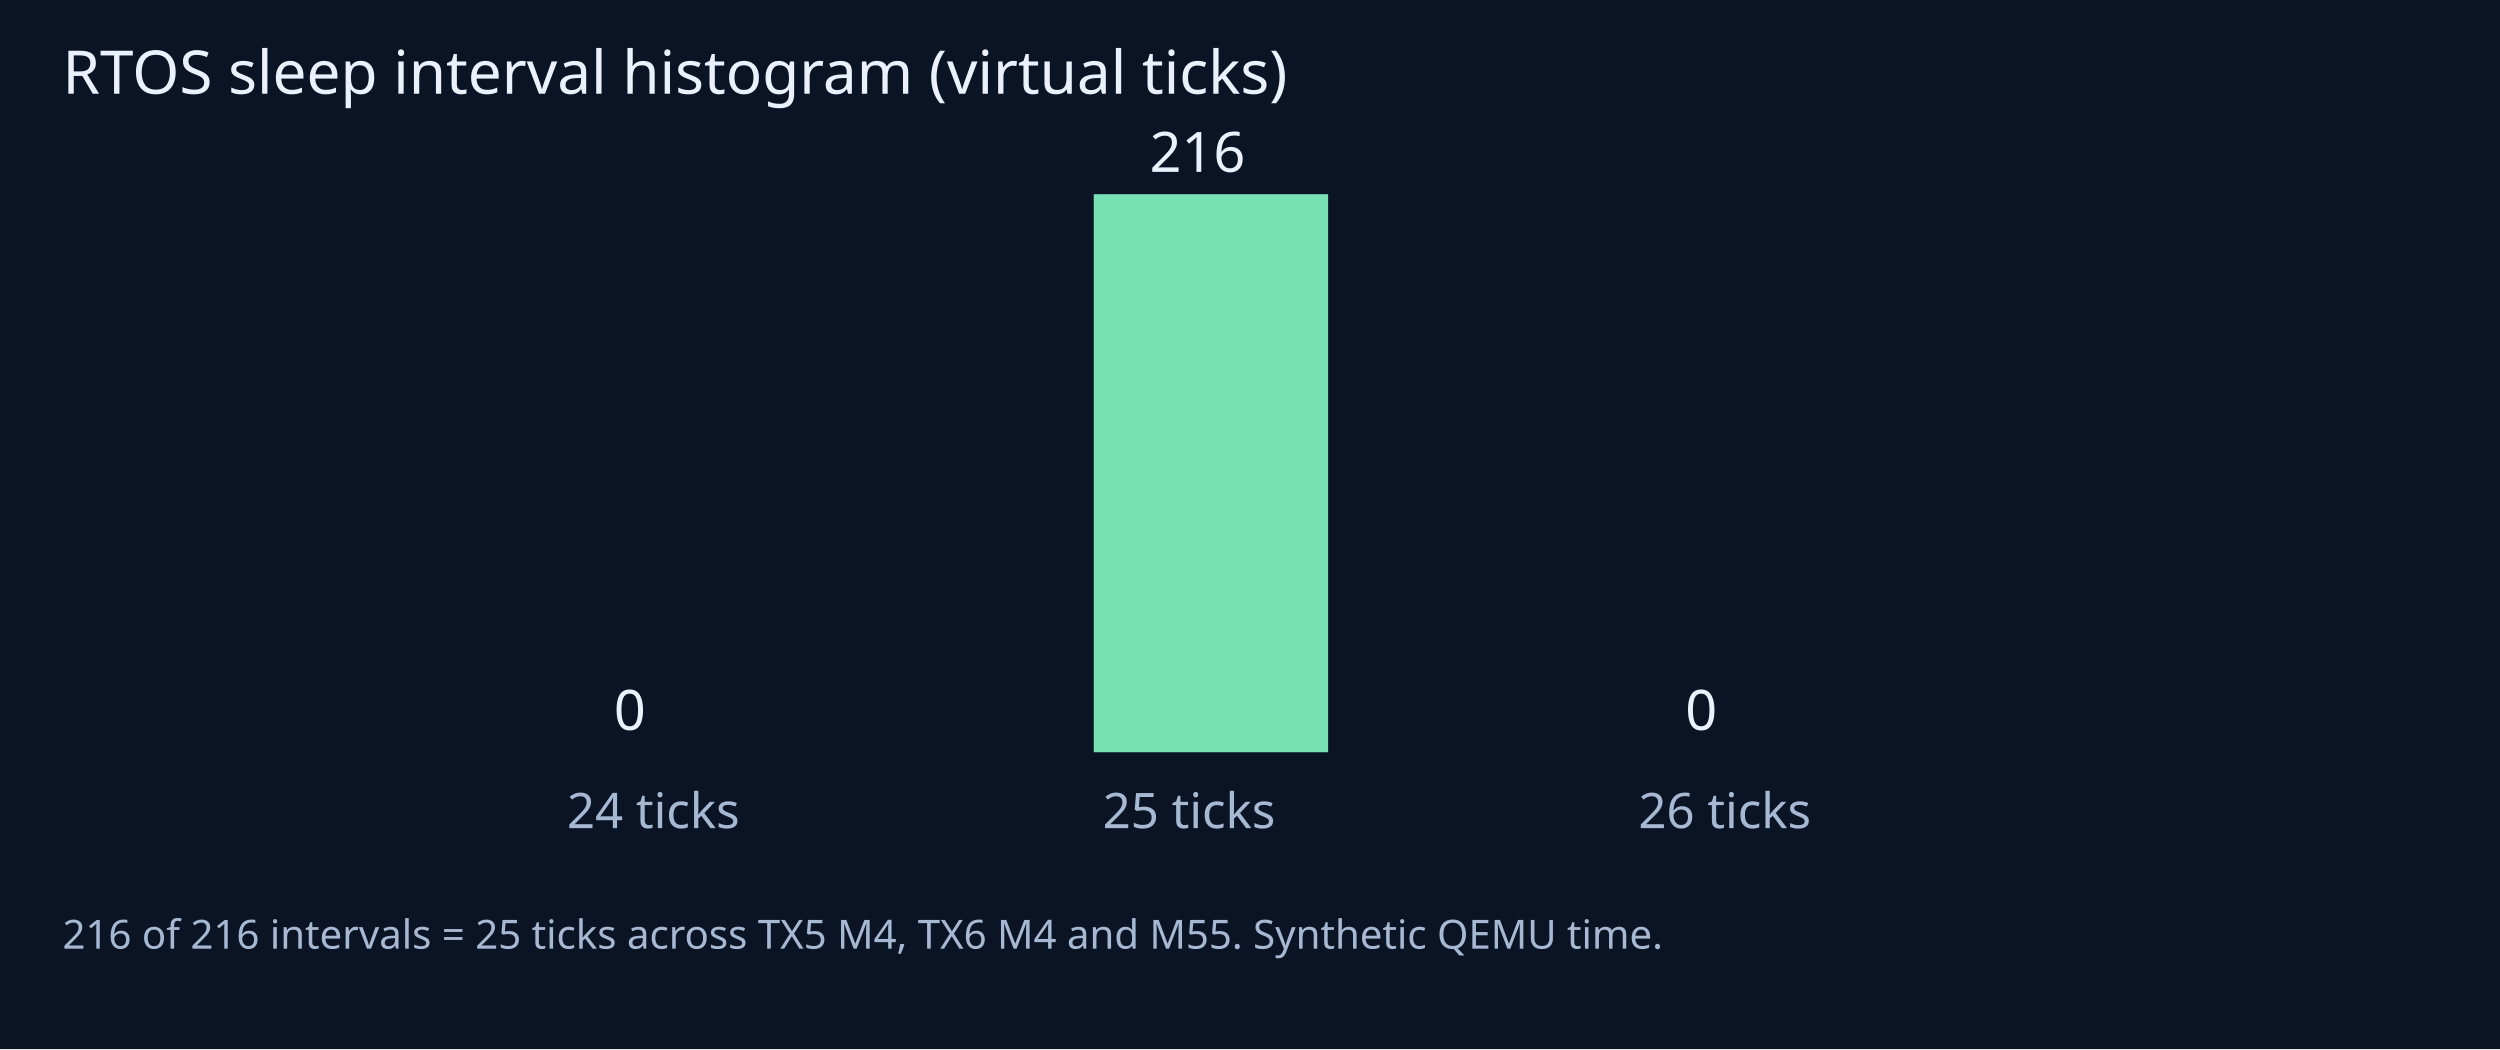
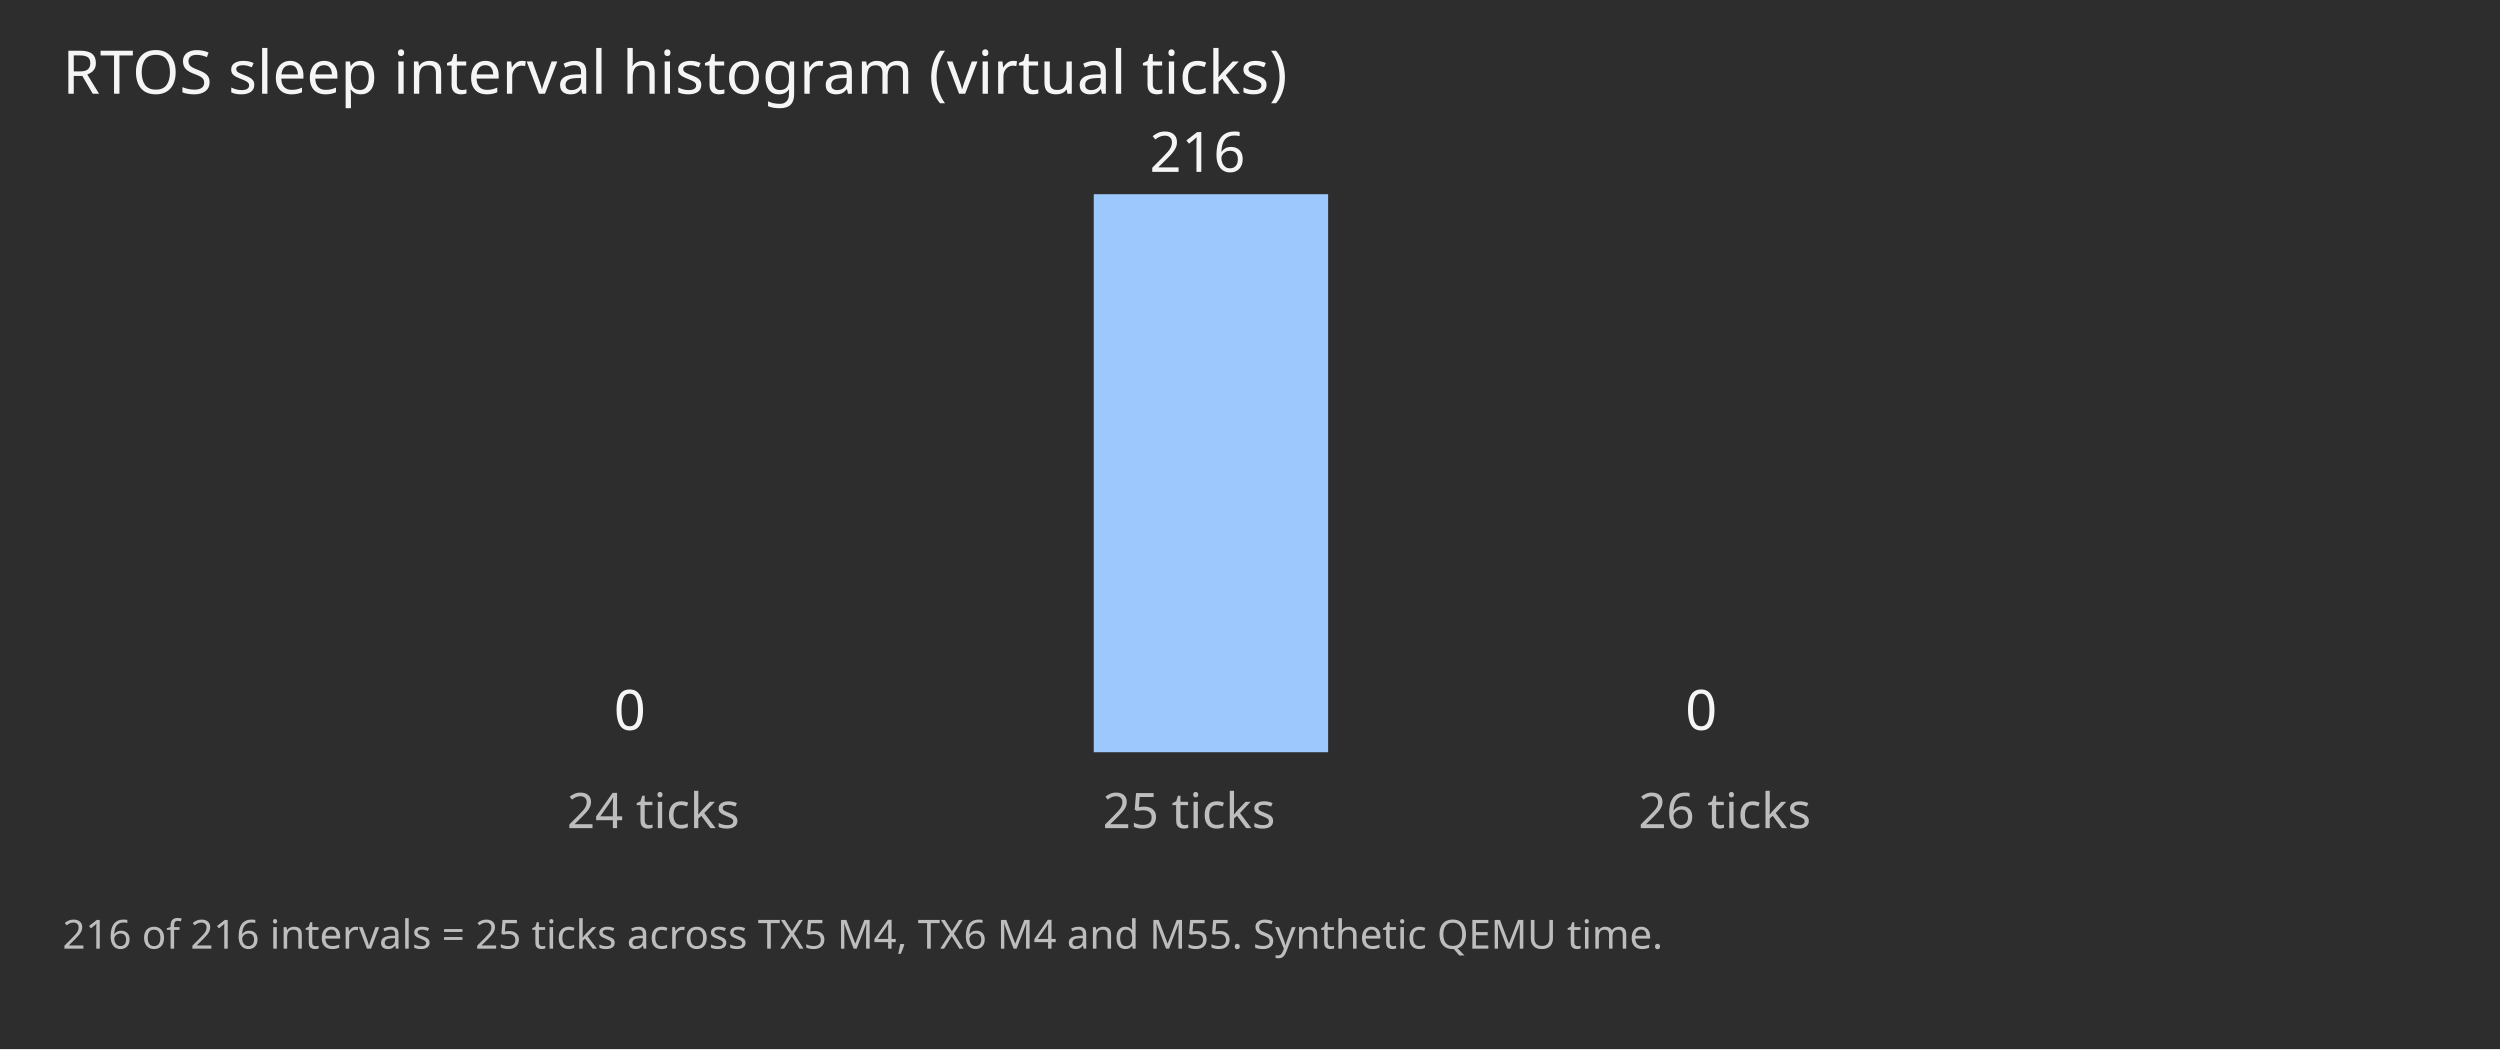
<svg xmlns="http://www.w3.org/2000/svg" viewBox="0 0 1120 470" role="img">
-   <rect width="1120" height="470" fill="#0b1424" />
-   <text x="28" y="42" fill="#eaf1fc" font-family="sans-serif" font-size="27">RTOS sleep interval histogram (virtual ticks)</text>
-   <rect x="250" y="337.0" width="105" height="0.0" fill="#78e1b3" />
-   <text x="275" y="327.0" fill="#eaf1fc" font-family="sans-serif" font-size="25">0</text>
-   <text x="254" y="371" fill="#a7b8d2" font-family="sans-serif" font-size="22">24 ticks</text>
-   <rect x="490" y="87.0" width="105" height="250.0" fill="#78e1b3" />
-   <text x="515" y="77.0" fill="#eaf1fc" font-family="sans-serif" font-size="25">216</text>
-   <text x="494" y="371" fill="#a7b8d2" font-family="sans-serif" font-size="22">25 ticks</text>
-   <rect x="730" y="337.0" width="105" height="0.0" fill="#78e1b3" />
-   <text x="755" y="327.0" fill="#eaf1fc" font-family="sans-serif" font-size="25">0</text>
-   <text x="734" y="371" fill="#a7b8d2" font-family="sans-serif" font-size="22">26 ticks</text>
-   <text x="28" y="425" fill="#a7b8d2" font-family="sans-serif" font-size="18">216 of 216 intervals = 25 ticks across TX5 M4, TX6 M4 and M55. Synthetic QEMU time.</text>
+   <rect width="1120" height="470" fill="#2d2d2d" />
+   <text x="28" y="42" fill="#f5f5f5" font-family="sans-serif" font-size="27">RTOS sleep interval histogram (virtual ticks)</text>
+   <rect x="250" y="337.0" width="105" height="0.0" fill="#9cc8fd" />
+   <text x="275" y="327.0" fill="#f5f5f5" font-family="sans-serif" font-size="25">0</text>
+   <text x="254" y="371" fill="#bdbdbd" font-family="sans-serif" font-size="22">24 ticks</text>
+   <rect x="490" y="87.0" width="105" height="250.0" fill="#9cc8fd" />
+   <text x="515" y="77.0" fill="#f5f5f5" font-family="sans-serif" font-size="25">216</text>
+   <text x="494" y="371" fill="#bdbdbd" font-family="sans-serif" font-size="22">25 ticks</text>
+   <rect x="730" y="337.0" width="105" height="0.0" fill="#9cc8fd" />
+   <text x="755" y="327.0" fill="#f5f5f5" font-family="sans-serif" font-size="25">0</text>
+   <text x="734" y="371" fill="#bdbdbd" font-family="sans-serif" font-size="22">26 ticks</text>
+   <text x="28" y="425" fill="#bdbdbd" font-family="sans-serif" font-size="18">216 of 216 intervals = 25 ticks across TX5 M4, TX6 M4 and M55. Synthetic QEMU time.</text>
</svg>
